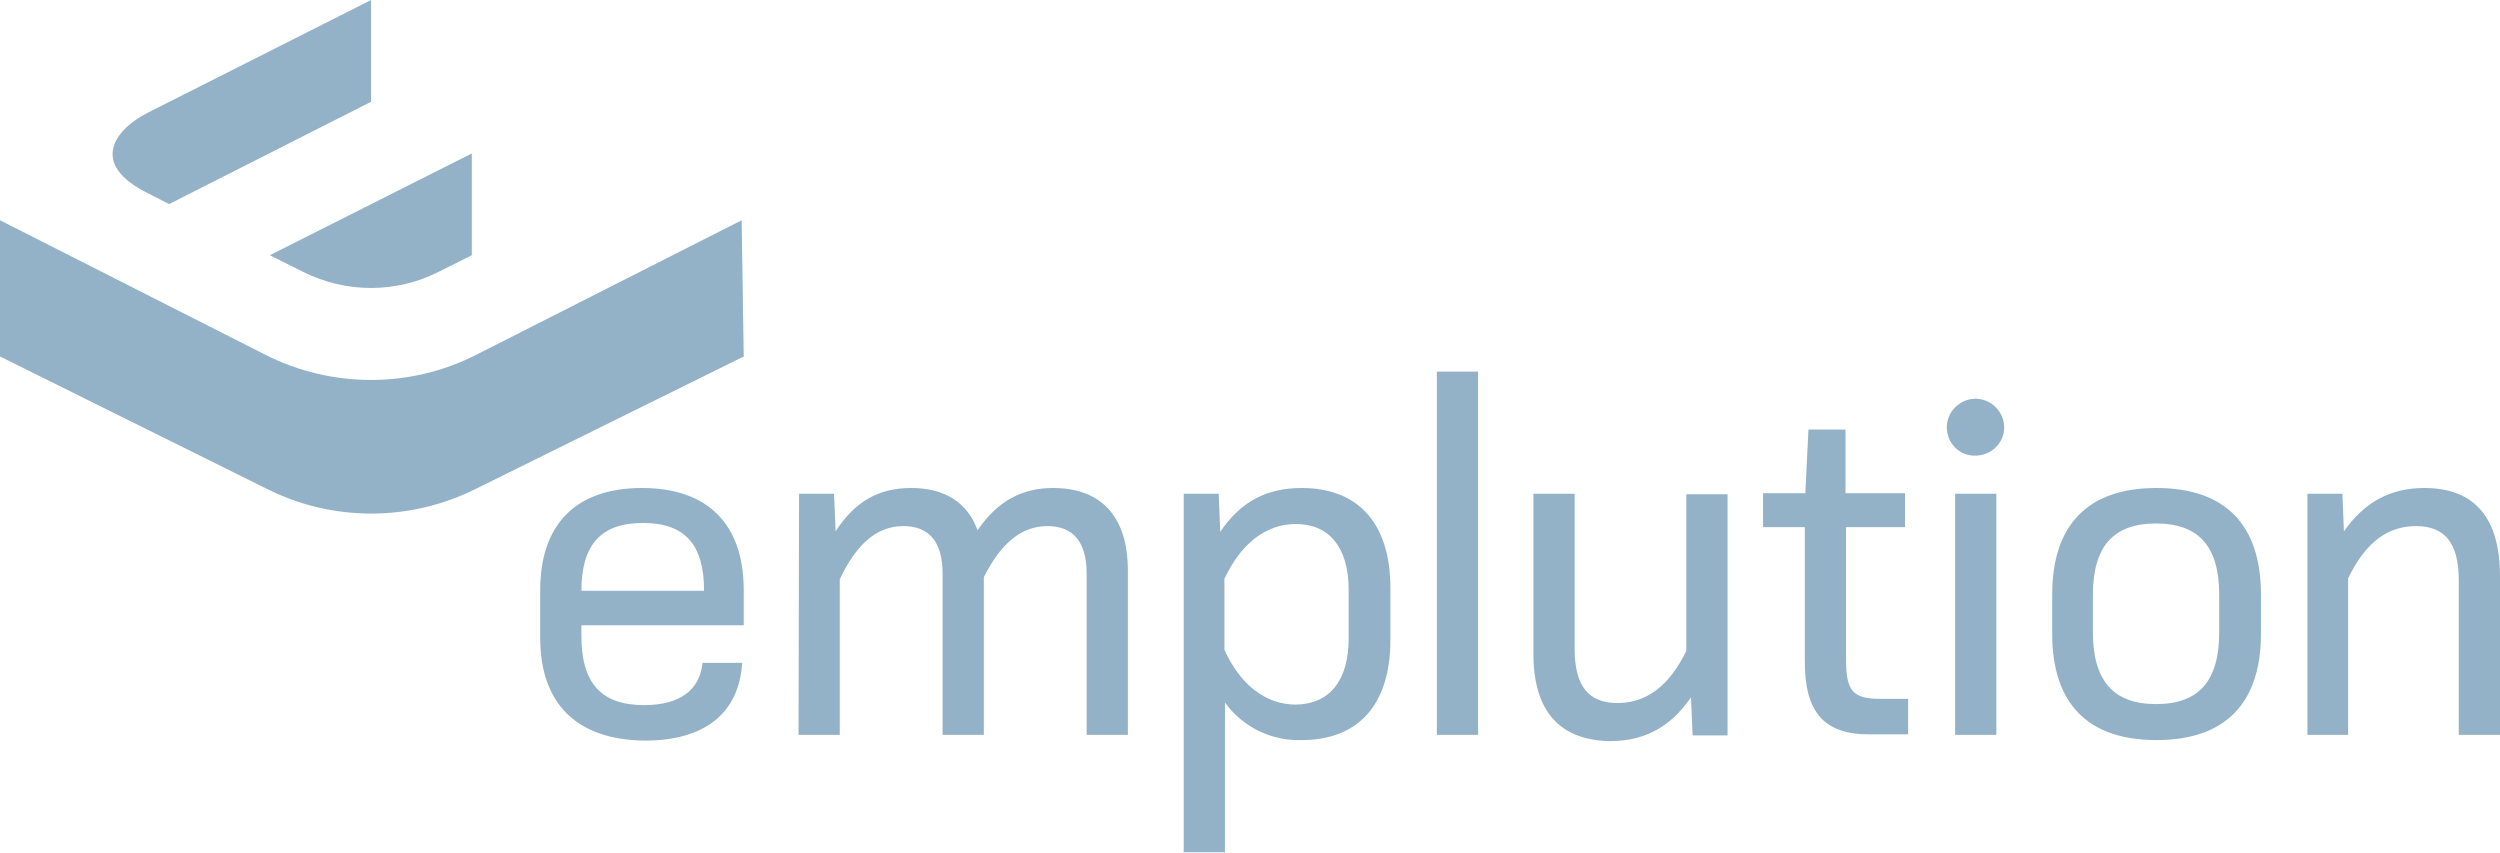
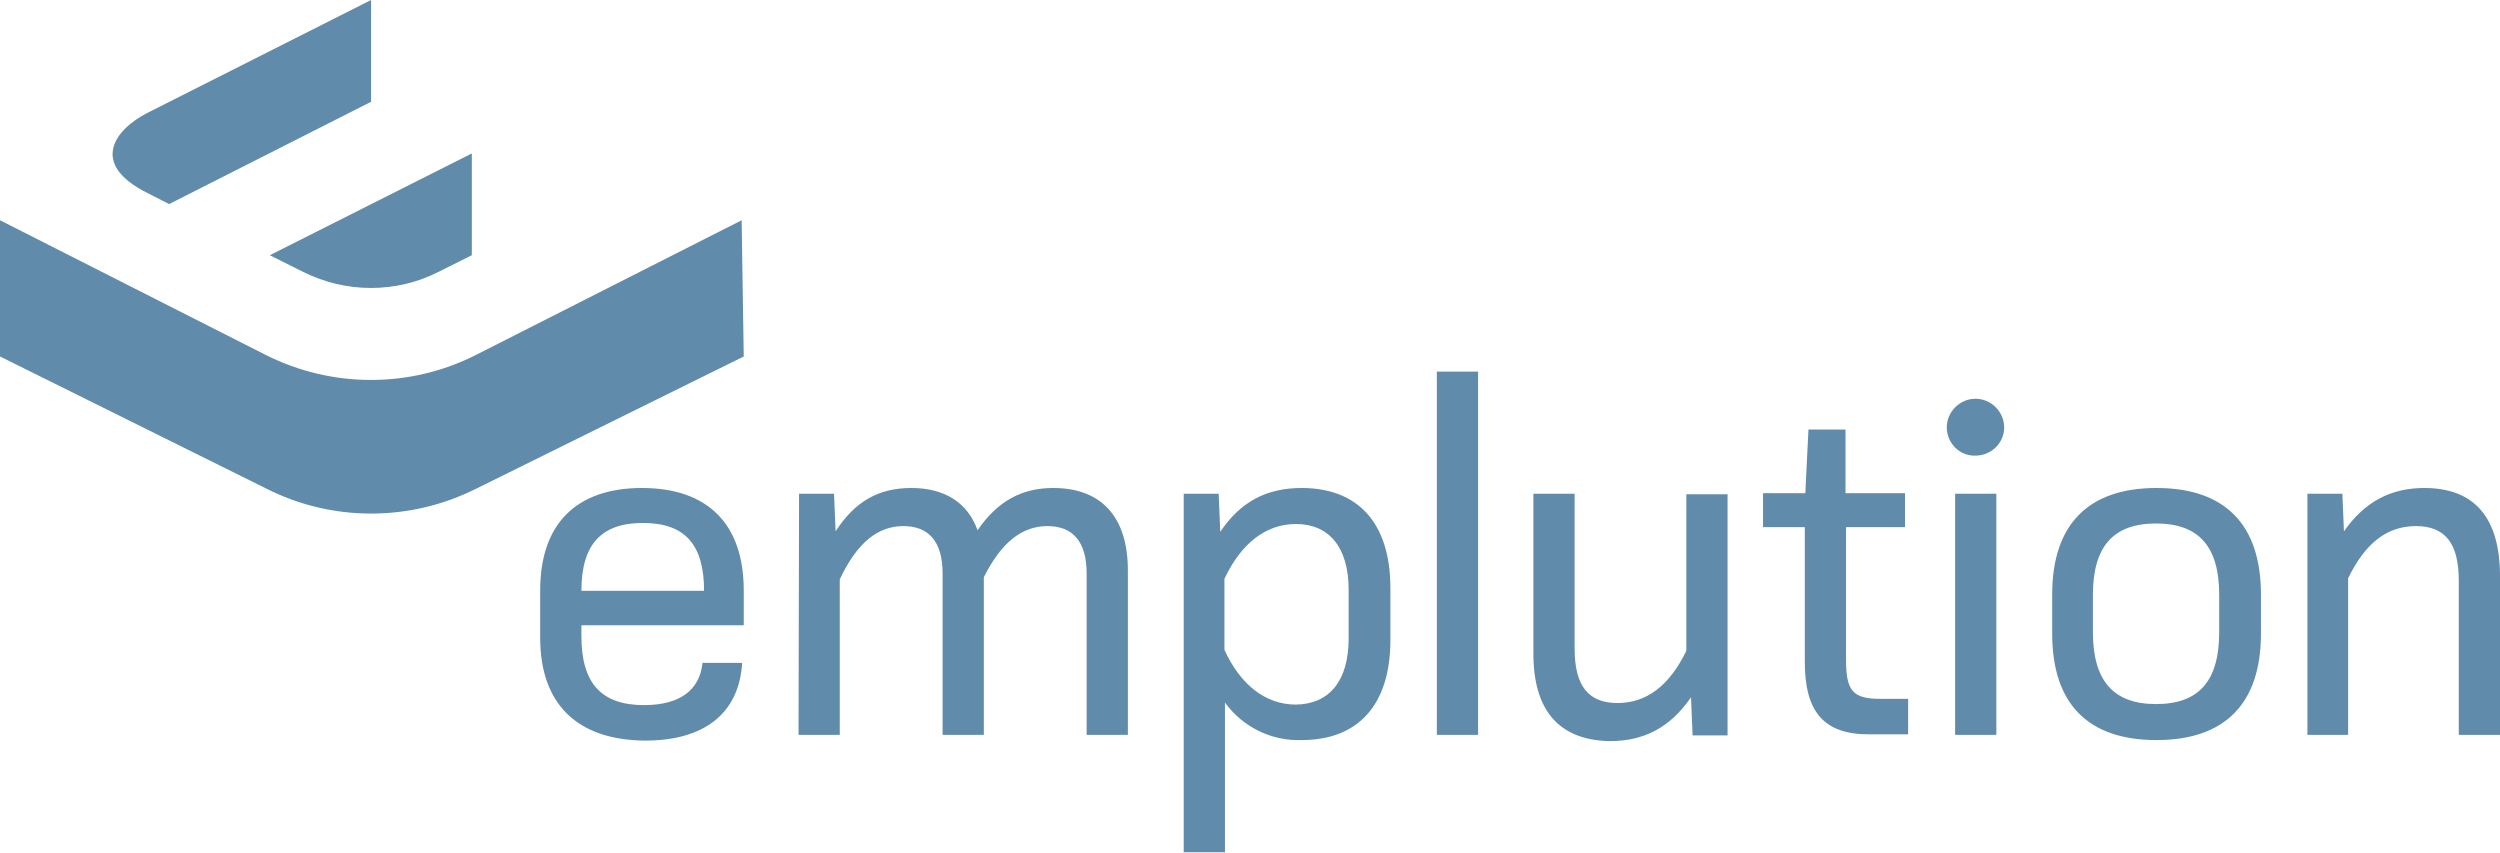
<svg xmlns="http://www.w3.org/2000/svg" version="1.1" id="LOGO" x="0px" y="0px" viewBox="0 0 479 163.4" style="enable-background:new 0 0 479 163.4;" xml:space="preserve">
  <style type="text/css">
- 	.st0{fill:#93b2c8;}
+ 	.st0{fill:#608bab;}
</style>
  <path class="st0" d="M32.4,39.1l38.7-19.6V0L28.3,21.6C22,24.8,17,31.4,28.3,37L32.4,39.1z M51.7,48.9l6.4,3.2  c8.2,4.1,17.8,4.1,25.9,0l6.4-3.2V29.4L51.7,48.9z M142.5,68.3L91.3,93.6c-12.7,6.4-27.7,6.4-40.3,0L0,68.3V42.2L50.9,68  c12.7,6.4,27.7,6.4,40.3,0l50.9-25.8L142.5,68.3z M103.5,122.2v-9.1c0-12.7,6.9-19.6,19.5-19.6s19.5,6.9,19.5,19.6v6.7h-31.1v2.1  c0,9,3.8,13.2,12,13.2c7,0,10.7-3,11.2-8.1h7.6c-0.6,9.9-7.5,14.9-18.6,14.9C110.6,141.8,103.5,134.9,103.5,122.2z M134.9,113.2  c0-8.9-3.7-13-11.7-13s-11.8,4.1-11.8,13H134.9z M153.1,94.6h6.7l0.3,7.2c3.7-5.7,8.2-8.3,14.5-8.3c6.4,0,10.8,2.8,12.7,8.1  c3.9-5.7,8.6-8.1,14.5-8.1c9.2,0,14.3,5.5,14.3,15.8v31.5h-7.9v-30.9c0-6.2-2.7-9.1-7.5-9.1s-8.8,3-12.2,9.8v30.2h-7.9v-30.9  c0-6.2-2.7-9.1-7.5-9.1s-8.8,3-12.2,10.2v29.8H153L153.1,94.6L153.1,94.6z M226.8,94.6h6.7l0.3,7.3c3.9-5.8,8.9-8.4,15.6-8.4  c10.7,0,17,6.6,17,19.2v9.9c0,12.6-6.3,19.2-17,19.2c-5.8,0.2-11.3-2.5-14.7-7.2v28.7h-7.9L226.8,94.6z M258.4,122.3V113  c0-8.2-3.8-12.6-10.1-12.6c-5.9,0-10.6,3.9-13.7,10.5v13.6c3,6.6,7.8,10.5,13.7,10.5C254.6,134.9,258.4,130.6,258.4,122.3  L258.4,122.3z M275.3,71.2h7.9v69.6h-7.9V71.2z M293.8,124.9V94.6h7.9v29.7c0,7.2,2.7,10.4,8.2,10.4s9.9-3.2,13.2-10v-30h7.9v46.2  h-6.7l-0.3-7.3c-4,5.8-9,8.4-15.6,8.4C298.6,141.8,293.7,136,293.8,124.9L293.8,124.9z M345.8,126.4V101h-8v-6.5h8.1l0.6-12.2h7.1  v12.2H365v6.5h-11.3v25.4c0,6,1.3,7.5,6.6,7.5h5.3v6.8h-7.2C349.5,140.8,345.7,136.5,345.8,126.4L345.8,126.4z M374.6,94.6h7.9v46.2  h-7.9V94.6z M378.5,76.4c3,0,5.5,2.5,5.5,5.5s-2.5,5.4-5.5,5.4c-3,0.1-5.4-2.3-5.5-5.3v-0.1C373,78.9,375.5,76.4,378.5,76.4  L378.5,76.4L378.5,76.4z M393.2,121.4v-7.5c0-13.4,6.9-20.4,20-20.4s20,7,20,20.4v7.5c0,13.4-6.9,20.4-20,20.4  S393.2,134.9,393.2,121.4L393.2,121.4z M425.2,121.1V114c0-9.3-3.9-13.7-12.1-13.7S401,104.7,401,114v7.1c0,9.3,3.9,13.8,12.1,13.8  S425.2,130.5,425.2,121.1L425.2,121.1z M442.1,94.6h6.7l0.3,7.2c4-5.7,9-8.3,15.4-8.3c9.7,0,14.5,5.8,14.5,16.9v30.4h-7.9v-29.6  c0-7.2-2.7-10.4-8.2-10.4s-9.7,3.2-13,10v30h-7.8V94.6z" />
</svg>
